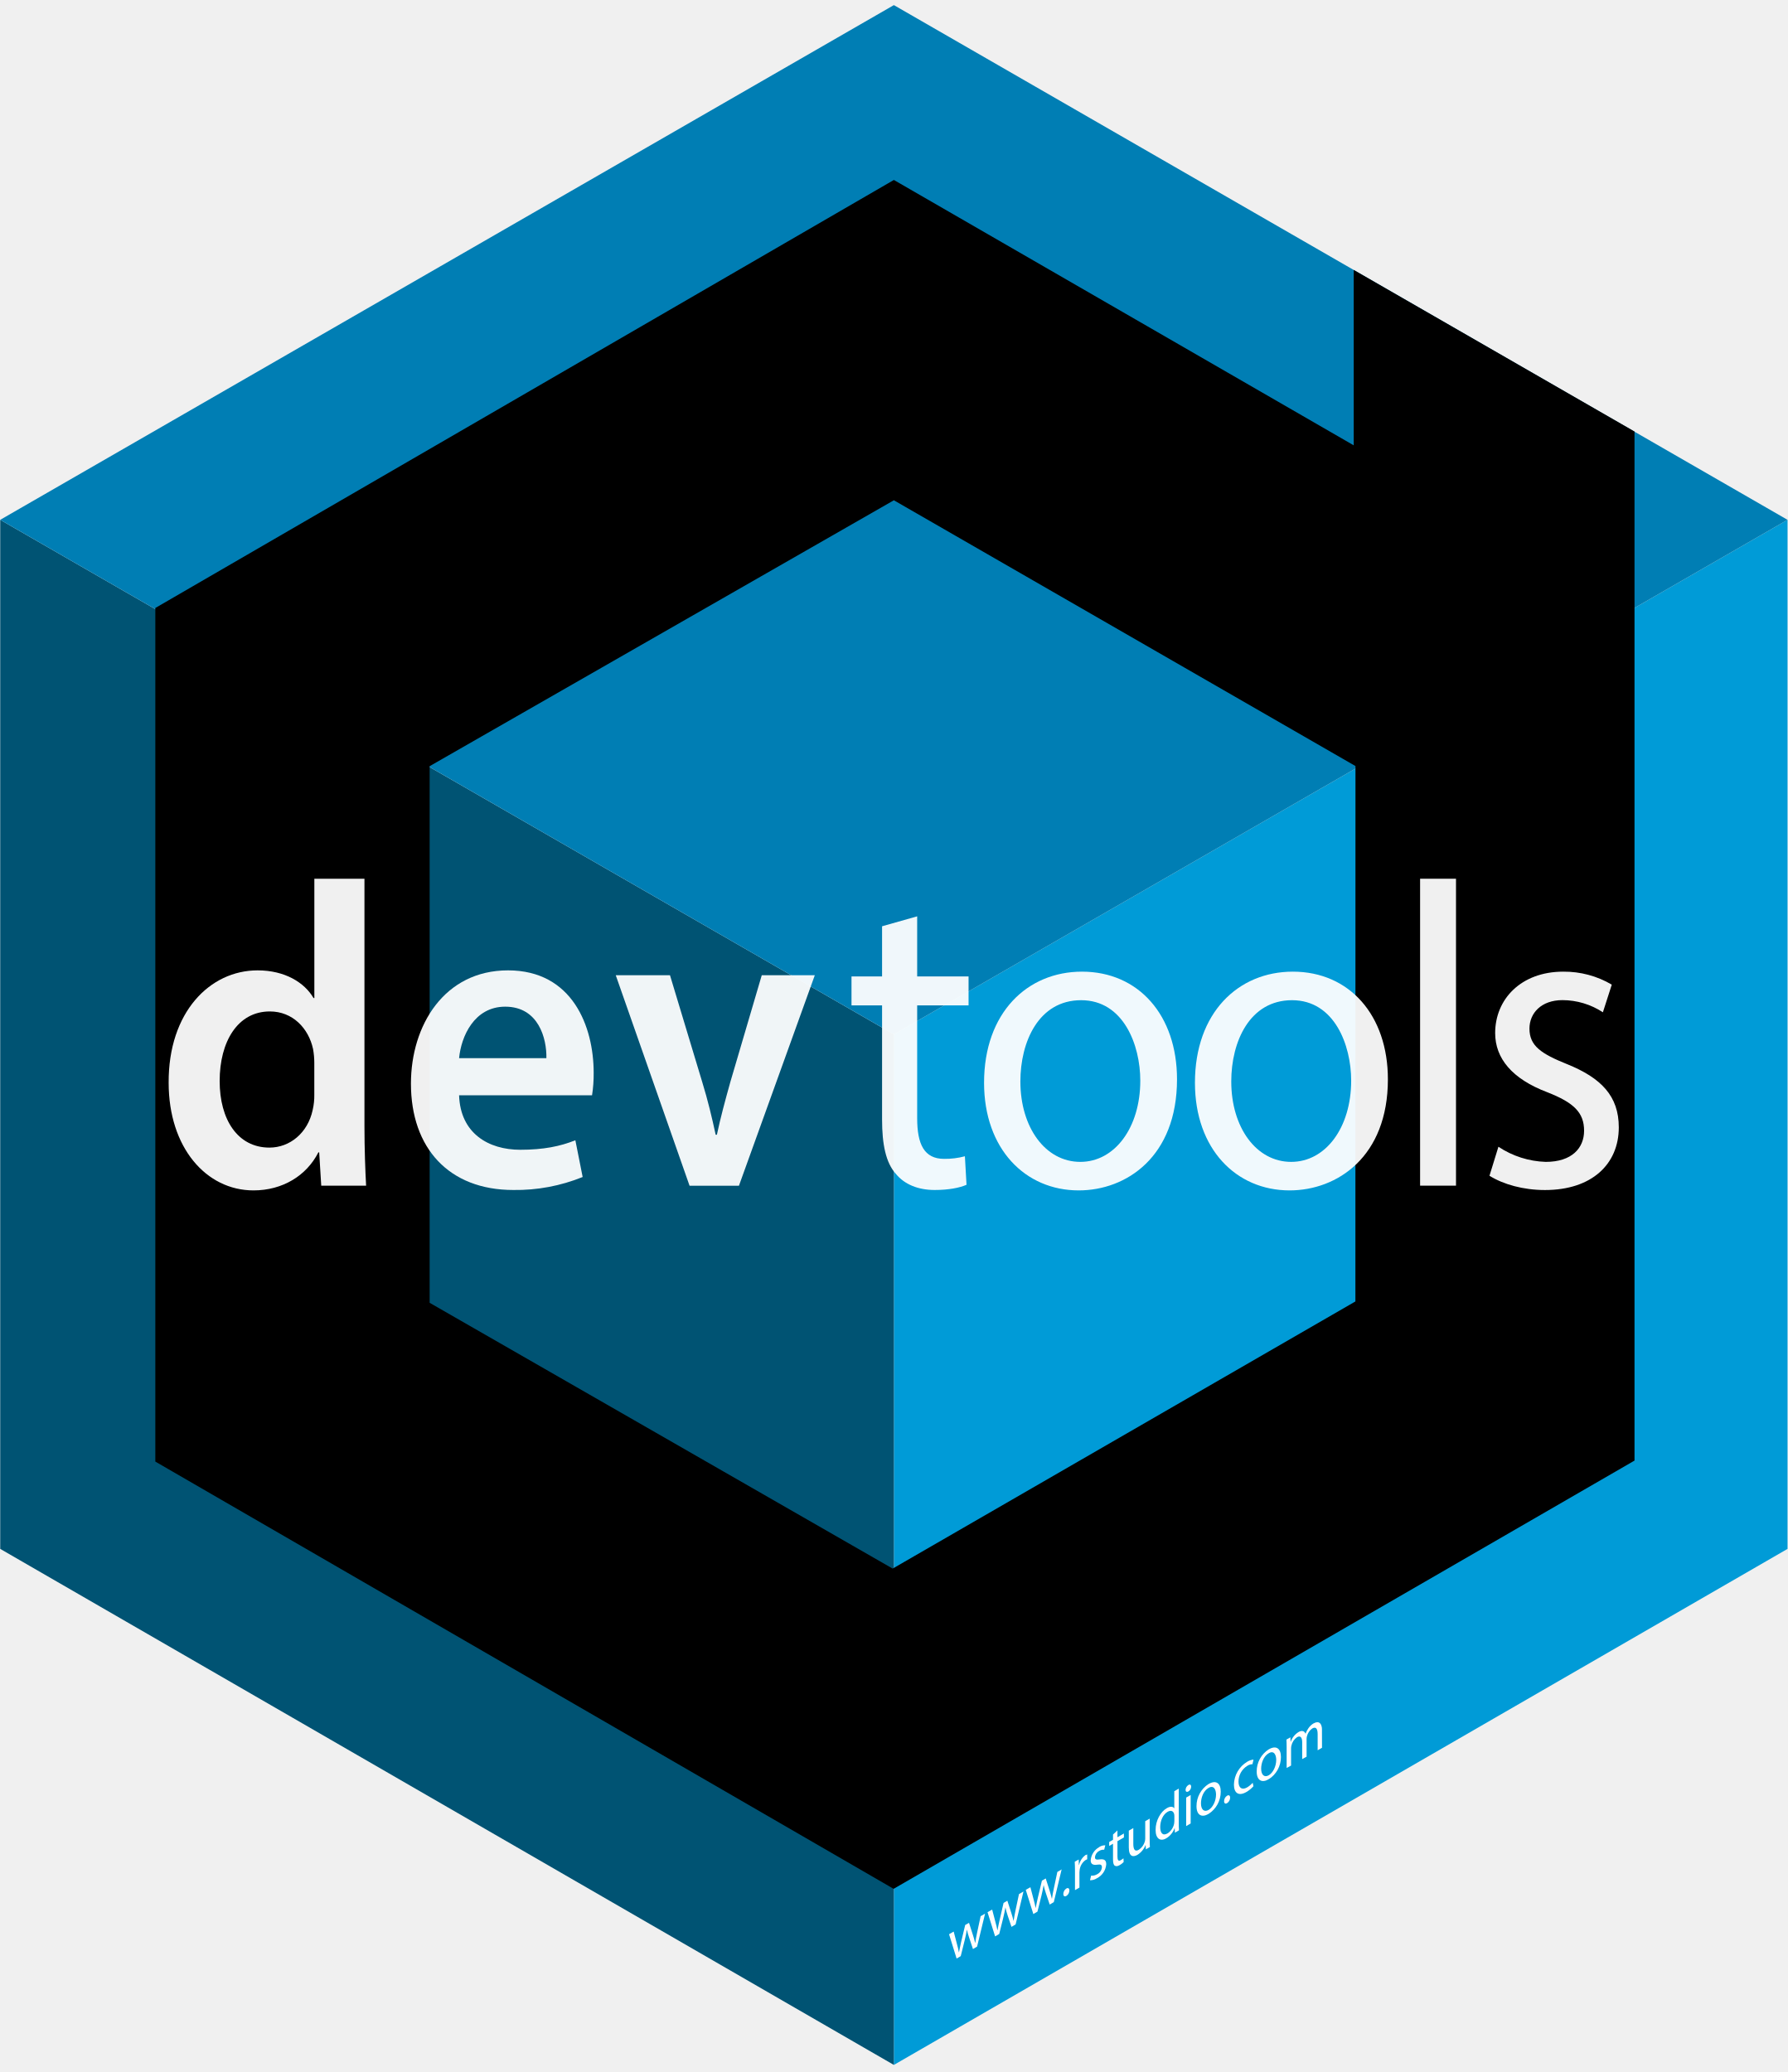
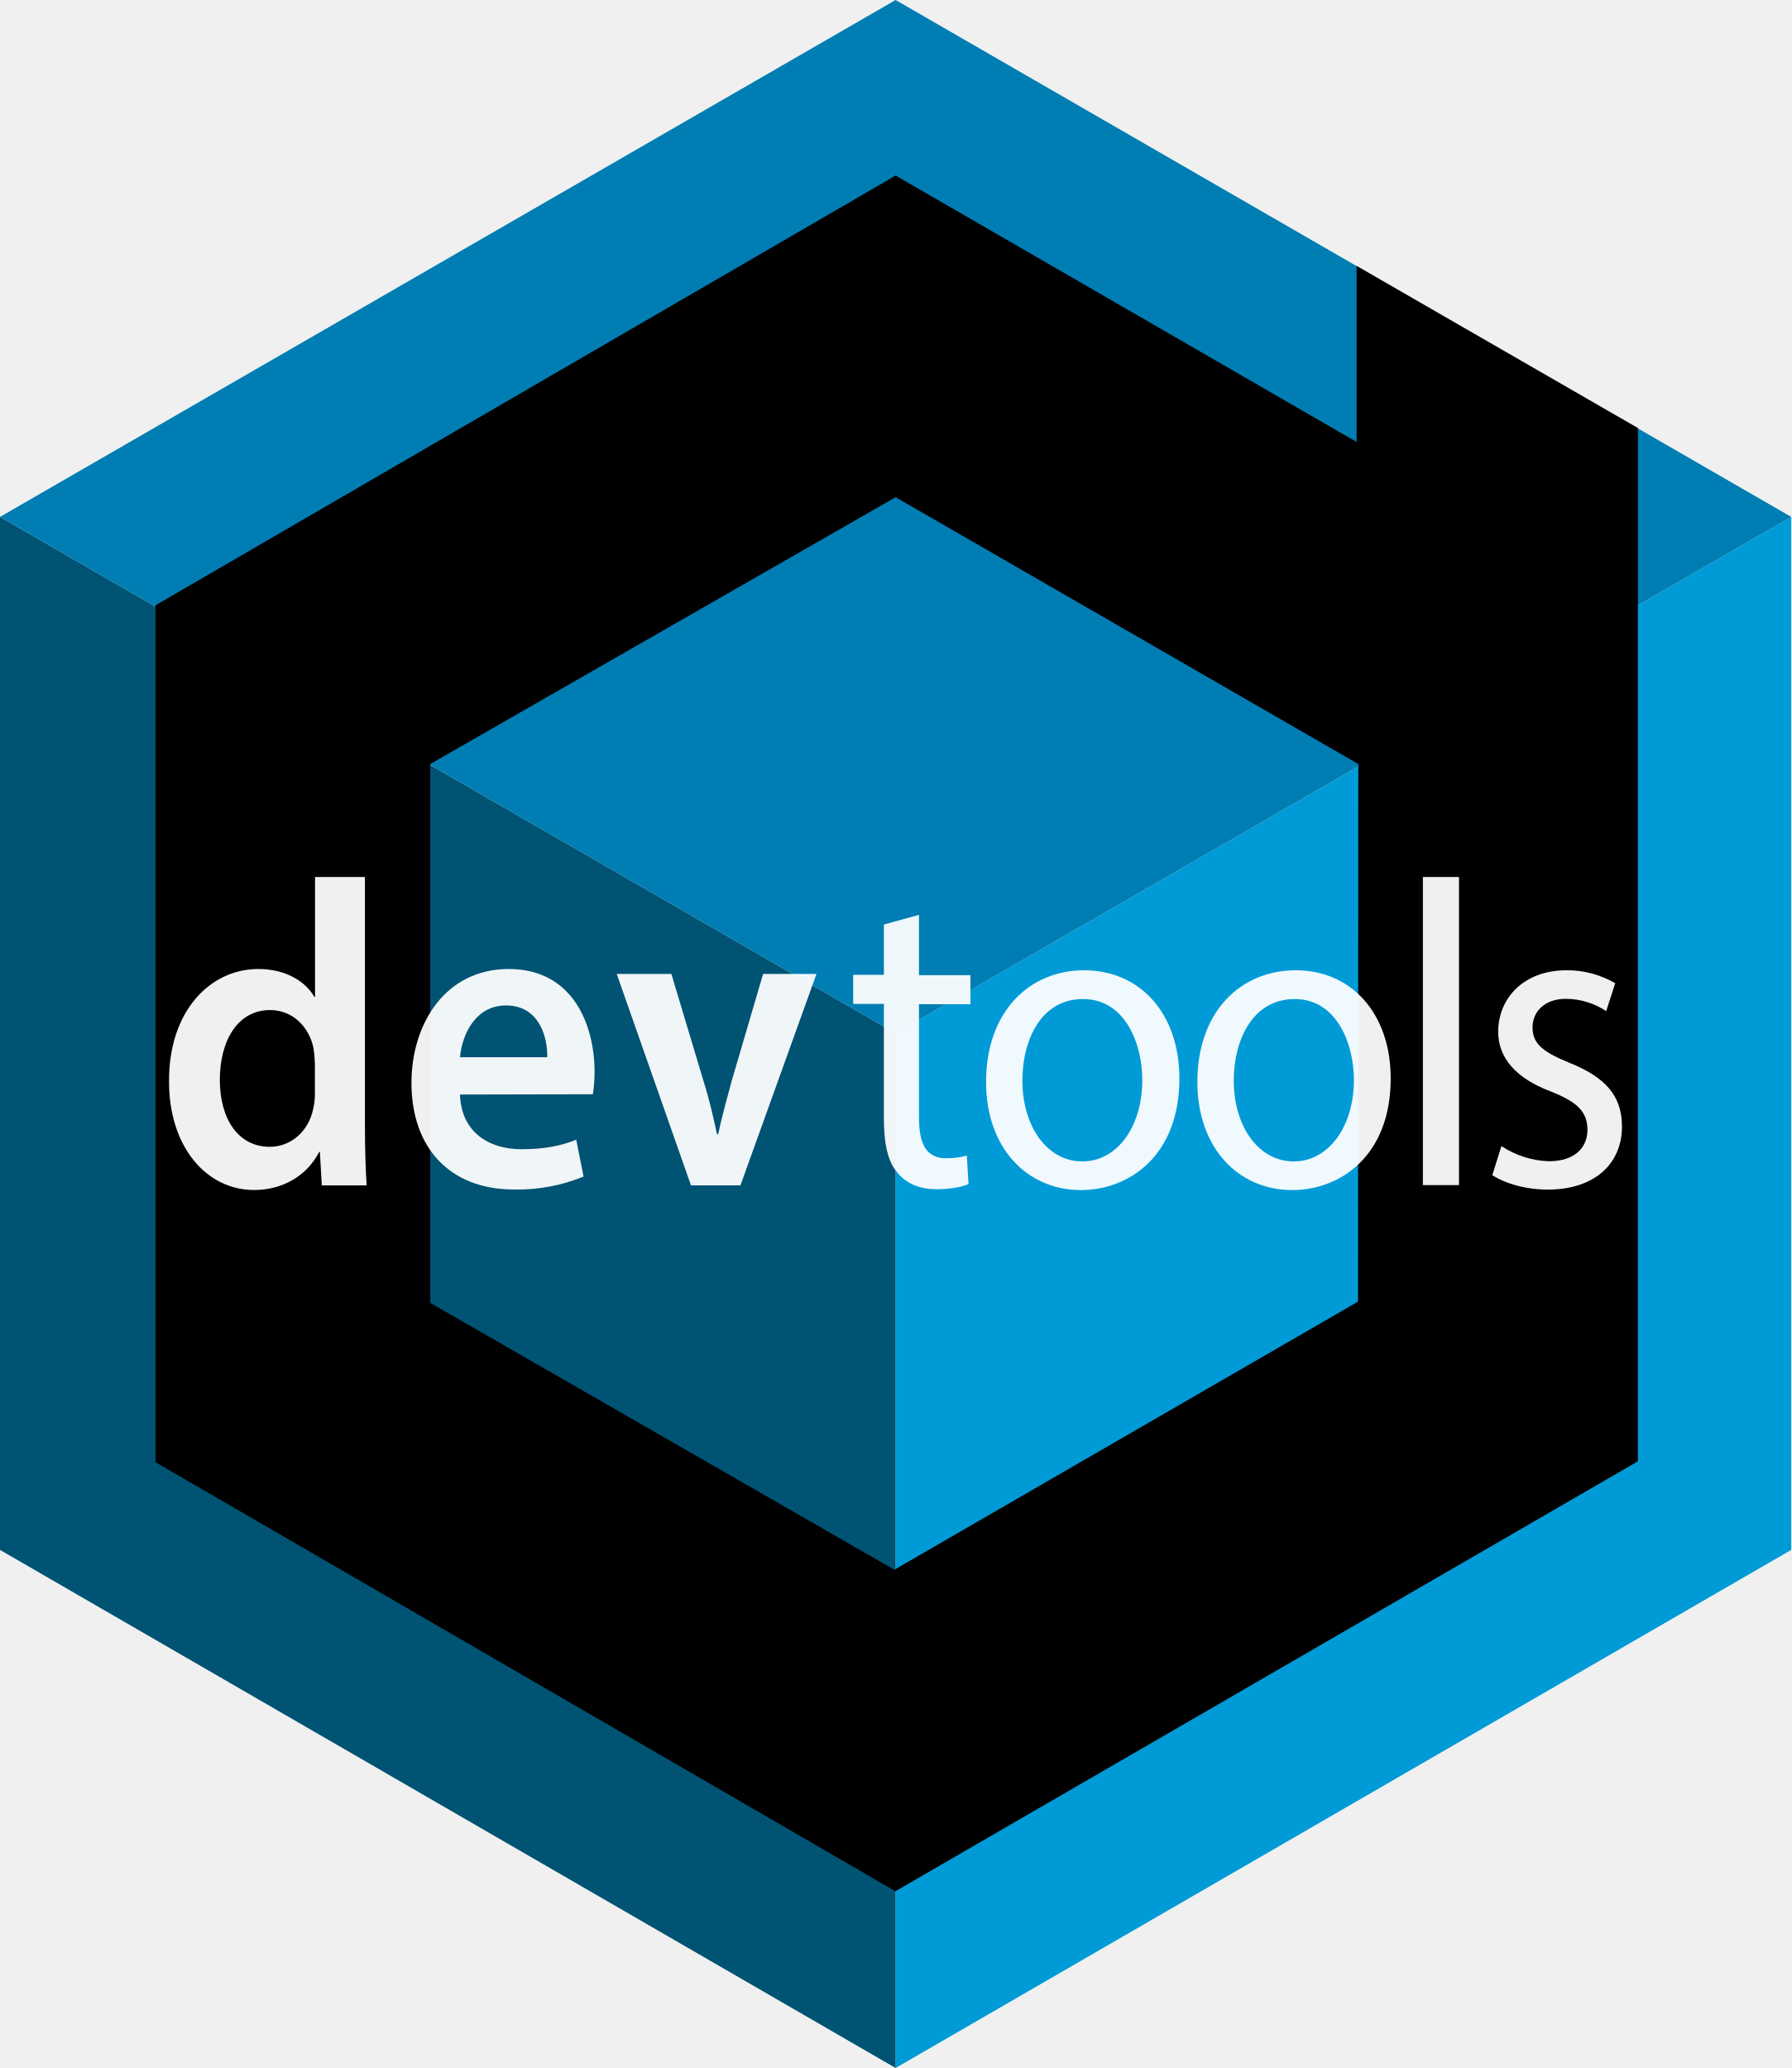
- <svg xmlns="http://www.w3.org/2000/svg" id="Layer_1" data-name="Layer 1" viewBox="0 0 735 852">
-   <defs>
-     <style>.cls-1{fill:none;}.cls-2{fill:#009bd7;}.cls-3{fill:#005373;}.cls-4{fill:#007eb4;}.cls-5{opacity:0.94;}.cls-6{fill:#fff;}.cls-7{isolation:isolate;}.cls-8{clip-path:url(#clip-path);}</style>
-     <clipPath id="clip-path">
-       <polygon class="cls-1" points="390.23 807.42 390.19 789.96 543.47 701.46 543.52 718.92 390.23 807.42" />
-     </clipPath>
-   </defs>
-   <polygon class="cls-2" points="734.91 213.75 734.91 636.9 367.5 849.09 367.5 425.33 734.91 213.75" />
-   <polygon class="cls-3" points="0.09 213.75 0.09 636.9 367.5 849.09 367.5 425.33 0.09 213.75" />
-   <polygon class="cls-4" points="0.09 213.75 367.5 2.1 734.91 213.75 367.5 425.33 0.09 213.75" />
-   <path d="M556.56,111v72.12L367.5,74,63.86,250V601L367.4,776.68,672,600.59V177.44Zm.69,424.15L367,645,176.64,535.71V315.05L367.5,205.71,557.28,315Z" />
-   <g class="cls-5">
-     <path class="cls-6" d="M149.84,361.33V463.18c0,8.89.34,18.49.68,24.36H132.07l-.84-13.69h-.34c-4.86,9.6-14.75,15.64-26.66,15.64-19.46,0-34.89-17.6-34.89-44.26-.16-29,16.94-46.22,36.56-46.22,11.24,0,19.29,5,23,11.38h.34V361.33Zm-20.62,75.72a32.27,32.27,0,0,0-.51-5.69c-1.84-8.53-8.38-15.46-17.77-15.46-13.25,0-20.63,12.44-20.63,28.62,0,15.82,7.38,27.37,20.46,27.37,8.38,0,15.76-6,17.78-15.46a25.93,25.93,0,0,0,.67-6.4Z" />
-     <path class="cls-6" d="M188.75,450.38c.5,15.65,12.07,22.4,25.15,22.4,9.56,0,16.44-1.42,22.65-3.91l3,15.11a73.08,73.08,0,0,1-28.51,5.34c-26.49,0-42.09-17.25-42.09-43.73,0-24,13.75-46.58,39.91-46.58,26.5,0,35.22,23.11,35.22,42.13a56.34,56.34,0,0,1-.67,9.24Zm35.89-15.28c.17-8-3.19-21.16-16.94-21.16-12.75,0-18.11,12.27-18.95,21.16Z" />
-     <path class="cls-6" d="M275.45,401l13.25,43.9c2.35,7.65,4,14.58,5.53,21.69h.51c1.51-7.11,3.35-13.86,5.53-21.69L313.19,401H335l-31.2,86.57H283.5L253.15,401Z" />
-     <path class="cls-6" d="M377.08,376.79V401.5h21.13v11.91H377.08v46.4c0,10.66,2.85,16.71,11.07,16.71a31.17,31.17,0,0,0,8.55-1.07l.67,11.73c-2.85,1.25-7.38,2.14-13.08,2.14-6.88,0-12.41-2.32-15.93-6.58-4.2-4.62-5.71-12.27-5.71-22.4V413.41H350.08V401.5h12.57V380.88Z" />
-     <path class="cls-6" d="M483.91,443.81c0,31.82-20.8,45.68-40.42,45.68-22,0-38.91-17.06-38.91-44.26,0-28.8,17.78-45.69,40.25-45.69C468.14,399.54,483.91,417.5,483.91,443.81Zm-64.4.89c0,18.84,10.23,33.06,24.65,33.06,14.09,0,24.65-14,24.65-33.42,0-14.58-6.87-33.06-24.32-33.06S419.51,428.34,419.51,444.7Z" />
-     <path class="cls-6" d="M570.61,443.81c0,31.82-20.8,45.68-40.42,45.68-22,0-38.91-17.06-38.91-44.26,0-28.8,17.78-45.69,40.25-45.69C554.84,399.54,570.61,417.5,570.61,443.81Zm-64.4.89c0,18.84,10.23,33.06,24.65,33.06,14.09,0,24.65-14,24.65-33.42,0-14.58-6.87-33.06-24.31-33.06S506.21,428.34,506.21,444.7Z" />
-     <path class="cls-6" d="M583.85,361.33h14.76V487.54H583.85Z" />
-     <path class="cls-6" d="M616.05,471.54a37.18,37.18,0,0,0,19.46,6.22c10.73,0,15.76-5.69,15.76-12.8,0-7.46-4.19-11.55-15.09-15.82-14.59-5.51-21.47-14-21.47-24.35,0-13.87,10.57-25.25,28-25.25a38.63,38.63,0,0,1,19.95,5.34L659,416.25a30.37,30.37,0,0,0-16.61-5c-8.72,0-13.58,5.33-13.58,11.73,0,7.11,4.86,10.31,15.43,14.58,14.08,5.68,21.3,13.15,21.3,26,0,15.11-11.07,25.78-30.36,25.78-8.89,0-17.11-2.32-22.81-5.87Z" />
-   </g>
-   <g class="cls-7">
-     <g class="cls-8">
-       <path class="cls-6" d="M405,786.88l-1.83,1.06-1.44,6.72c-.33,1.58-.6,3-.77,4.25l-.06,0a32.08,32.08,0,0,0-.92-3.3l-1.59-4.95-1.57.9-1.65,6.92c-.32,1.48-.66,2.93-.89,4.25l-.06,0c-.19-1.1-.47-2.16-.77-3.29l-1.36-5.18-1.9,1.09,3.1,10,1.7-1,1.62-6.52c.36-1.46.67-2.85.92-4.41l0,0a28.3,28.3,0,0,0,.92,3.33l1.57,4.69,1.69-1L405,786.88" />
-       <path class="cls-6" d="M420.78,777.78l-1.84,1.06-1.43,6.72c-.33,1.57-.6,3-.77,4.25l-.06,0c-.24-1.05-.54-2.11-.92-3.29l-1.6-4.95-1.56.9L411,789.42c-.33,1.48-.66,2.92-.89,4.25l-.07,0a31.63,31.63,0,0,0-.77-3.28l-1.36-5.18-1.9,1.09,3.11,9.94,1.69-1,1.63-6.52c.36-1.46.66-2.85.92-4.41l0,0a30.38,30.38,0,0,0,.92,3.33l1.58,4.68,1.69-1,3.25-13.61" />
-       <path class="cls-6" d="M436.55,768.67l-1.84,1.06-1.43,6.73c-.34,1.57-.61,3-.77,4.25l-.07,0c-.23-1-.53-2.12-.91-3.3l-1.6-5-1.56.91-1.65,6.91c-.33,1.48-.66,2.93-.89,4.25l-.07,0c-.19-1.1-.47-2.15-.77-3.29l-1.36-5.18-1.9,1.1,3.11,9.94,1.69-1,1.63-6.51c.35-1.46.67-2.86.91-4.41l0,0a30.38,30.38,0,0,0,.92,3.33l1.58,4.69,1.68-1,3.26-13.62" />
-       <path class="cls-6" d="M438.43,776.54a2.72,2.72,0,0,0-1.26,2.25c0,.88.51,1.24,1.22.83l0,0a2.67,2.67,0,0,0,1.26-2.26c0-.89-.51-1.23-1.25-.8" />
-       <path class="cls-6" d="M446.45,762.68a6.9,6.9,0,0,0-2.81,4.2l-.08,0-.07-2.26-1.63.93c.07,1.06.09,2.23.1,3.61l0,8.06,1.83-1.06V770a5.63,5.63,0,0,1,.08-1,5.83,5.83,0,0,1,2.48-4.18,4.14,4.14,0,0,1,.63-.29v-2a2.5,2.5,0,0,0-.53.23" />
-       <path class="cls-6" d="M451.94,759.52a6.83,6.83,0,0,0-3.52,5.47c0,1.41.88,2.07,2.71,1.76,1.37-.2,1.9,0,1.91,1.06a3.53,3.53,0,0,1-2,2.89,4,4,0,0,1-2.45.56l-.46,1.89a5,5,0,0,0,2.87-.83,7,7,0,0,0,3.81-5.74c0-1.74-.91-2.24-2.69-2-1.33.18-1.94.09-1.94-.88a3.2,3.2,0,0,1,1.7-2.58,3.27,3.27,0,0,1,2.09-.52l.45-1.82a4.41,4.41,0,0,0-2.5.72" />
-       <path class="cls-6" d="M459.41,752.66l-1.81,1.7v2.15l-1.58.92v1.62l1.58-.92,0,6.39c0,1.39.2,2.32.73,2.64s1.13.27,2-.23a7.3,7.3,0,0,0,1.64-1.26l-.08-1.55a5.77,5.77,0,0,1-1.08.76c-1,.6-1.39,0-1.39-1.48l0-6.31,2.65-1.54v-1.62l-2.66,1.54v-2.81" />
-       <path class="cls-6" d="M472.7,747.8l-1.86,1.07,0,7.19a4.75,4.75,0,0,1-.17,1.19,6,6,0,0,1-2.44,3.35c-1.68,1-2.28-.19-2.29-2.42l0-6.48-1.85,1.06,0,6.86c0,4.11,1.93,4,3.53,3.1A8.38,8.38,0,0,0,471,758.6l0,0,.11,1.85,1.65-.95c-.07-.88-.09-1.94-.09-3.15l0-8.52" />
-       <path class="cls-6" d="M480,753.89c-2,1.15-3-.22-3-2.6,0-2.59,1.13-5.18,3.05-6.29,1.39-.8,2.4-.27,2.68.93a3.31,3.31,0,0,1,.09.85v2a5.22,5.22,0,0,1-.08,1,6.2,6.2,0,0,1-2.71,4.11m4.62-18.43-1.86,1.08,0,7-.05,0c-.46-.68-1.52-.92-3.07,0-2.49,1.43-4.59,5.05-4.56,8.94,0,3.56,1.91,4.86,4.38,3.44a8.28,8.28,0,0,0,3.47-4.31l0,0,.09,2,1.67-1c-.07-.76-.09-1.93-.09-3l0-14.17" />
-       <path class="cls-6" d="M489.52,738.09l-1.85,1.07,0,11.72,1.85-1.07,0-11.72m-.94-4.09a2.45,2.45,0,0,0-1.15,2c0,.72.46,1,1.12.66a2.36,2.36,0,0,0,1.17-2c0-.75-.44-1.08-1.14-.67" />
-       <path class="cls-6" d="M496.87,744.25c-1.82,1-3.11-.15-3.11-2.71,0-2.23.93-5.1,3.13-6.37s3.05.76,3.06,2.74c0,2.64-1.32,5.32-3.08,6.34m.05-10.7a10.79,10.79,0,0,0-5,9.14c0,3.71,2.14,4.81,4.91,3.21a10.8,10.8,0,0,0,5.06-9.16c0-3.58-2-4.89-4.93-3.19" />
-       <path class="cls-6" d="M504.52,738.38a2.69,2.69,0,0,0-1.26,2.26c0,.87.51,1.23,1.22.82h0a2.67,2.67,0,0,0,1.26-2.26c0-.89-.51-1.23-1.24-.81" />
-       <path class="cls-6" d="M512.77,724.42a11.24,11.24,0,0,0-5.46,9.39c0,3.58,2,4.85,5.09,3.07a11.71,11.71,0,0,0,2.93-2.39l-.31-1.42a9.66,9.66,0,0,1-2.28,1.9c-2,1.16-3.54.37-3.55-2.34a7.6,7.6,0,0,1,3.59-6.51,4,4,0,0,1,2.15-.69l.42-1.89a6.06,6.06,0,0,0-2.58.88" />
-       <path class="cls-6" d="M521.61,730c-1.81,1-3.1-.15-3.11-2.72,0-2.23.94-5.1,3.13-6.37s3.06.76,3.07,2.74c0,2.64-1.32,5.33-3.09,6.35m.06-10.71a10.77,10.77,0,0,0-5,9.15c0,3.7,2.14,4.8,4.9,3.2a10.75,10.75,0,0,0,5.06-9.16c0-3.58-2-4.88-4.92-3.19" />
-       <path class="cls-6" d="M540.13,708.6a6.66,6.66,0,0,0-2.25,2.13,9.89,9.89,0,0,0-1.13,2.18l0,0c-.44-1.14-1.5-1.5-2.89-.69a7.69,7.69,0,0,0-3.2,4l-.06,0-.09-1.84-1.62.94c.06.93.09,1.91.09,3.12l0,8.55,1.82-1,0-7.06a4.37,4.37,0,0,1,.14-1.13,5.71,5.71,0,0,1,2.29-3.46c1.41-.82,2.13.13,2.14,2l0,7,1.81-1,0-7.25a5.23,5.23,0,0,1,.14-1.14,5.46,5.46,0,0,1,2.19-3.21c1.5-.86,2.22.08,2.22,2.34l0,6.63,1.82-1.05,0-6.9c0-4.07-2-3.93-3.37-3.15" />
+ <svg xmlns="http://www.w3.org/2000/svg" version="1.1" id="Layer_1" x="0px" y="0px" viewBox="0 0 2521 2911" style="enable-background:new 0 0 2521 2911;" xml:space="preserve">
+   <style type="text/css">
+ 	.st0{fill:#009BD7;}
+ 	.st1{fill:#005373;}
+ 	.st2{fill:#007EB4;}
+ 	.st3{opacity:0.94;}
+ 	.st4{fill:#FFFFFF;}
+ </style>
+   <g>
+     <polygon class="st0" points="2521,727.6 2521,2181.7 1260.5,2911 1260.5,1454.5  " />
+     <polygon class="st1" points="0,727.6 0,2181.7 1260.5,2911 1260.5,1454.5  " />
+     <polygon class="st2" points="0,727.6 1260.5,0 2521,727.6 1260.5,1454.5  " />
+     <path d="M1909.3,374.3v247.8l-648.8-375L218.9,852v1206.3l1041.3,603.9l1045-605.2V602.5L1909.3,374.3z M1911.3,1832.2   l-652.6,377.4l-653.2-375.6v-758.5l655-375.6l651.2,375.6L1911.3,1832.2z" />
+     <g class="st3">
+       <path class="st4" d="M513.6,1234.5v350.2c0,30.6,1,63.6,2.4,83.9h-63.1l-2.7-47.1h-1c-16.8,33-50.8,53.6-91.6,53.6    c-66.9,0-119.7-60.5-119.7-152.3c-0.7-99.7,58-158.8,125.6-158.8c38.4,0,66.2,17.2,78.9,39.2h1v-168.7L513.6,1234.5L513.6,1234.5z     M442.9,1494.7c0-6.5-0.7-13.1-1.7-19.6c-6.2-29.2-28.8-53.3-61.1-53.3c-45.3,0-70.7,42.6-70.7,98.3c0,54.3,25.4,94.2,70.3,94.2    c28.8,0,54.2-20.6,61.1-53.3c1.7-7.2,2.4-14.4,2.4-22v-44.3H442.9z" />
+       <path class="st4" d="M647.4,1540.7c1.7,53.6,41.5,77,86.1,77c32.9,0,56.3-4.8,77.5-13.4l10.3,51.9c-31.2,12.7-64.2,18.9-97.8,18.2    c-90.9,0-144.4-59.1-144.4-150.2c0-82.5,47.3-160.2,136.9-160.2c90.9,0,120.8,79.4,120.8,144.7c0,10.7-0.7,21.3-2.4,31.6    L647.4,1540.7z M770.2,1488.2c0.7-27.5-11-72.9-58-72.9c-43.9,0-62.1,42.3-64.8,72.9H770.2z" />
+       <path class="st4" d="M944.9,1371l45.3,150.9c8.2,26.1,13.7,50.2,18.9,74.6h1.7c5.1-24.4,11.7-47.8,18.9-74.6l44.3-150.9h75.1    l-107,297.6h-69.6L868,1371H944.9z" />
+       <path class="st4" d="M1293.4,1287.8v84.9h72.4v40.9h-72.4V1573c0,36.8,9.9,57.4,38.1,57.4c9.9,0,19.9-1,29.2-3.8l2.4,40.2    c-9.9,4.1-25.4,7.2-44.9,7.2c-23.7,0-42.5-7.9-54.6-22.7c-14.4-15.8-19.6-42.3-19.6-77v-161.2h-43.2v-40.9h43.2v-70.8    L1293.4,1287.8z" />
+       <path class="st4" d="M1659.9,1518.1c0,109.3-71.4,157.1-138.6,157.1c-75.5,0-133.5-58.8-133.5-152.3c0-99,61.1-157.1,137.9-157.1    C1605.6,1365.8,1659.9,1427.7,1659.9,1518.1z M1438.9,1521.1c0,64.6,35,113.8,84.4,113.8c48.4,0,84.4-48.1,84.4-114.8    c0-50.2-23.7-113.8-83.4-113.8S1438.9,1464.8,1438.9,1521.1z" />
+       <path class="st4" d="M1957.3,1518.1c0,109.3-71.4,157.1-138.6,157.1c-75.5,0-133.5-58.8-133.5-152.3c0-99,61.1-157.1,138.3-157.1    C1903.1,1365.8,1957.3,1427.7,1957.3,1518.1z M1736.4,1521.1c0,64.6,35,113.8,84.4,113.8c48.4,0,84.7-48.1,84.7-114.8    c0-50.2-23.7-113.8-83.4-113.8C1762.4,1406.4,1736.4,1464.8,1736.4,1521.1z" />
+       <path class="st4" d="M2002.6,1234.5h50.8v433.7h-50.8V1234.5z" />
+       <path class="st4" d="M2113.1,1613.3c19.9,13.1,42.9,20.6,66.9,21.3c36.7,0,54.2-19.6,54.2-44c0-25.8-14.4-39.5-51.8-54.3    c-50.1-18.9-73.8-48.1-73.8-83.9c0-47.8,36.4-86.6,96.1-86.6c24-0.3,47.7,6.2,68.6,18.2l-12.7,39.2c-16.8-11-36.7-17.2-57-17.2    c-29.8,0-46.7,18.2-46.7,40.2c0,24.4,16.8,35.4,52.8,50.2c48.4,19.6,73.1,45,73.1,89.4c0,51.9-38.1,88.7-104.3,88.7    c-30.5,0-58.7-7.9-78.2-20.3L2113.1,1613.3z" />
    </g>
  </g>
</svg>
